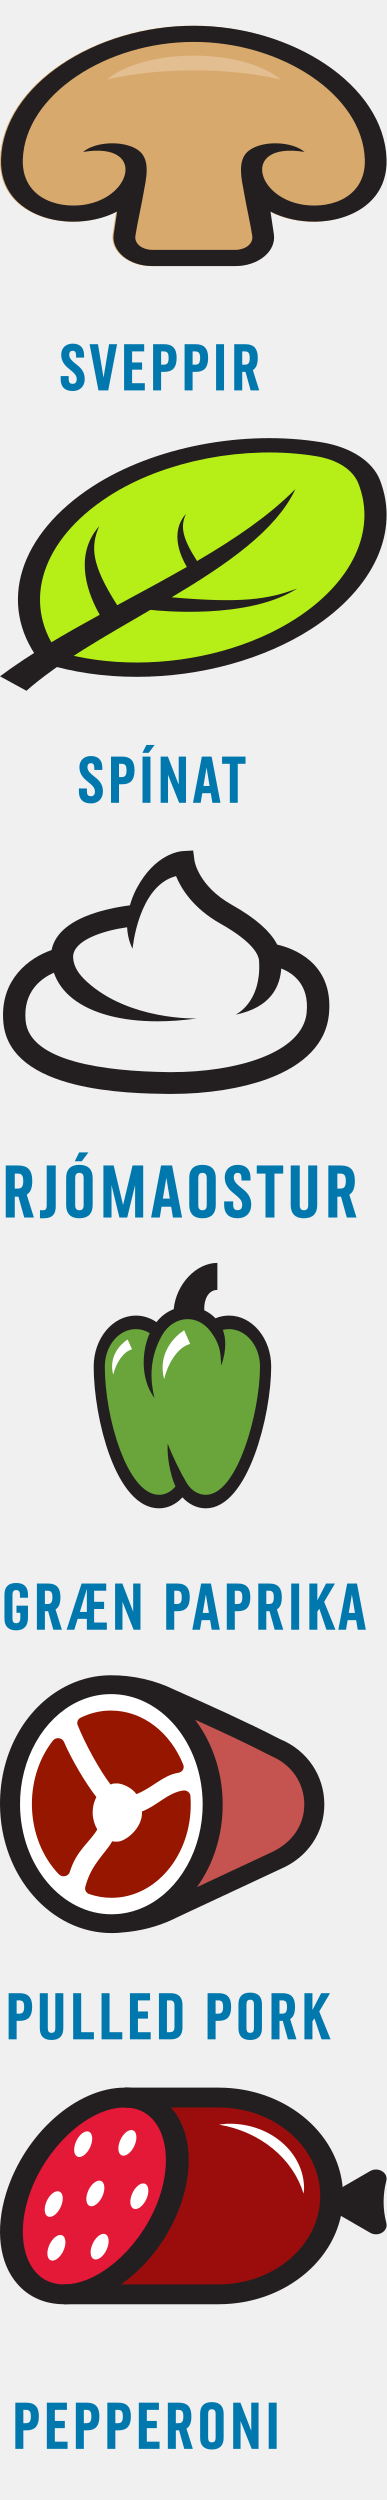
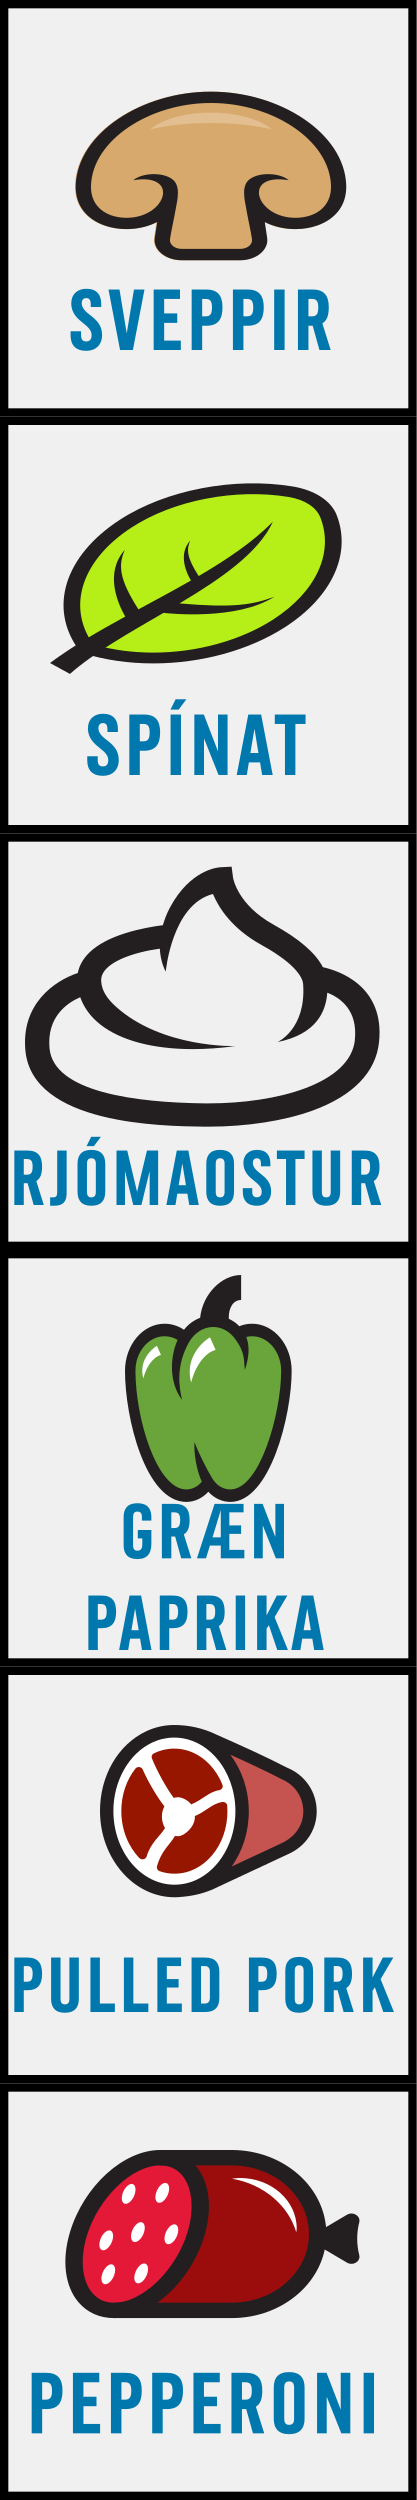
- <svg xmlns="http://www.w3.org/2000/svg" width="150" height="970" viewBox="0 0 150 970" fill="none">
-   <path fill-rule="evenodd" clip-rule="evenodd" d="M74.81 10C112.697 9.924 148.654 32.877 149.59 61.749C149.971 73.47 142.905 80.712 133.675 83.987C129.959 85.309 125.892 85.971 121.826 86.003C115.696 86.058 109.567 84.691 104.549 82.068L105.866 90.85C106.861 97.398 99.971 103.231 90.93 103.231H58.675C49.634 103.231 42.744 97.409 43.739 90.85L45.056 82.068C40.053 84.702 33.923 86.058 27.779 86.003C23.713 85.971 19.646 85.309 15.93 83.987C6.685 80.712 -0.366 73.47 0.015 61.749C0.951 32.877 36.908 9.924 74.795 10H74.81Z" fill="#D8A96C" />
-   <path fill-rule="evenodd" clip-rule="evenodd" d="M75.205 10C113.092 9.924 149.049 32.877 149.985 61.749C150.366 73.47 143.3 80.712 134.07 83.987C130.354 85.309 126.287 85.971 122.221 86.003C116.091 86.058 109.962 84.691 104.944 82.068L106.261 90.85C107.256 97.398 100.366 103.231 91.325 103.231H59.07C50.029 103.231 43.139 97.409 44.134 90.85L45.451 82.068C40.448 84.702 34.318 86.058 28.174 86.003C24.108 85.971 20.041 85.309 16.325 83.987C7.08 80.712 0.029 73.47 0.41 61.749C1.346 32.877 37.303 9.924 75.19 10H75.205ZM91.34 96.943C95.377 96.943 98.318 94.449 97.879 91.533C97.162 86.816 95.655 80.387 94.646 74.532C93.827 69.838 91.735 61.999 96.65 58.367C102.136 54.312 113.444 54.886 118.183 58.963C92.028 54.637 99.781 79.943 122.147 79.758C125 79.737 127.838 79.27 130.427 78.36C136.893 76.061 141.837 70.738 141.559 61.912C140.74 36.628 108.894 16.202 75.205 16.267C41.53 16.202 9.684 36.628 8.85 61.912C8.558 70.748 13.502 76.061 19.983 78.36C22.572 79.281 25.41 79.737 28.262 79.758C50.629 79.943 58.382 54.637 32.227 58.963C36.981 54.886 48.274 54.312 53.76 58.367C58.675 61.999 56.583 69.838 55.764 74.532C54.74 80.398 53.248 86.816 52.531 91.533C52.092 94.449 55.032 96.943 59.07 96.943H91.325H91.34Z" fill="#231F20" />
-   <path d="M75.205 27.304C87.859 27.304 99.532 28.638 108.894 30.882C102.399 25.342 89.746 21.58 75.205 21.58C60.664 21.58 47.996 25.342 41.516 30.882C50.892 28.638 62.551 27.304 75.205 27.304Z" fill="#E2BE91" />
-   <path d="M26.652 147.13C26.652 148.438 27.195 148.932 28.183 148.932C29.195 148.932 29.762 148.364 29.762 147.056C29.762 145.55 28.553 144.539 27.343 143.576C25.665 142.243 23.74 140.639 23.74 137.653C23.74 134.987 25.567 133.334 28.183 133.334C31.243 133.334 32.625 135.061 32.625 137.9V138.739H29.515V137.9C29.515 136.616 29.046 136.098 28.207 136.098C27.319 136.098 26.85 136.641 26.85 137.653C26.85 139.158 28.207 140.269 29.392 141.182C31.119 142.515 32.872 144.045 32.872 147.031C32.872 149.993 30.947 151.72 28.207 151.72C24.999 151.72 23.543 149.968 23.543 147.13V145.921H26.652V147.13ZM45.426 133.556L41.995 151.474H38.195L34.764 133.556H38.022L40.169 146.538L42.316 133.556H45.426ZM55.944 133.556V136.345H51.255V140.639H55.13V143.428H51.255V148.685H56.191V151.474H48.145V133.556H55.944ZM63.72 133.556C67.101 133.556 68.532 135.308 68.532 138.837C68.532 142.539 67.101 144.292 63.72 144.292H62.511V151.474H59.401V133.556H63.72ZM62.511 141.503H63.473C64.781 141.503 65.423 141.009 65.423 138.862C65.423 136.838 64.781 136.345 63.473 136.345H62.511V141.503ZM75.939 133.556C79.32 133.556 80.752 135.308 80.752 138.837C80.752 142.539 79.32 144.292 75.939 144.292H74.73V151.474H71.62V133.556H75.939ZM74.73 141.503H75.693C77.001 141.503 77.642 141.009 77.642 138.862C77.642 136.838 77.001 136.345 75.693 136.345H74.73V141.503ZM86.925 133.556V151.474H83.84V133.556H86.925ZM95.197 133.556C98.602 133.556 100.009 135.308 100.009 138.837C100.009 141.231 99.466 142.762 98.109 143.601L100.577 151.474H97.245L95.246 144.292H93.987V151.474H90.877V133.556H95.197ZM93.987 141.503H94.95C96.258 141.503 96.899 141.009 96.899 138.862C96.899 136.838 96.258 136.345 94.95 136.345H93.987V141.503Z" fill="#0078AE" />
-   <path fill-rule="evenodd" clip-rule="evenodd" d="M39.016 190.672C62.774 175.268 95.459 169.664 123.697 174.304C133.561 175.919 140.75 180.58 143.242 186.975C150.397 205.284 141.754 226.475 117.996 241.878C90.076 259.981 49.85 264.544 18.97 254.875C4.057 234.854 11.096 208.774 39.016 190.672Z" fill="#B6EF18" />
-   <path d="M53.111 262.615C40.304 262.615 28.183 260.848 17.098 257.38L15.761 256.957L15.109 256.079C-1.075 234.356 7.318 207.279 35.991 188.699C59.665 173.35 94.624 166.662 124.768 171.605C136.087 173.459 144.563 178.954 147.422 186.282C155.196 206.195 145.098 228.253 121.056 243.841C102.666 255.764 77.905 262.615 53.144 262.615H53.111ZM22.181 252.794C31.727 255.613 42.127 257.054 53.111 257.054C75.614 257.054 98.168 250.811 114.954 239.917C136.872 225.706 146.118 205.685 139.079 187.659C136.973 182.25 130.971 178.369 122.645 177.003C95.343 172.537 63.61 178.64 42.043 192.645C16.346 209.306 8.471 233.348 22.181 252.794Z" fill="#231F20" />
-   <path fill-rule="evenodd" clip-rule="evenodd" d="M115.36 228.308C104.075 232.611 93.626 234.118 66.608 231.755C87.741 219.138 107.168 205.881 114.641 189.719C104.359 200.168 90.984 209.176 76.455 217.685C70.403 208.255 70.086 204.146 72.125 199.377C65.722 206.65 70.219 216.157 72.493 219.972C63.699 225.002 54.57 229.891 45.475 234.812C35.444 219.073 35.043 212.211 38.487 204.168C28.004 216.081 34.708 231.571 38.688 238.519C24.961 246.042 11.586 253.77 0 262.41L10.249 268.025C22.754 256.968 40.711 246.92 58.366 236.622C61.509 236.98 96.251 240.579 115.327 228.33L115.36 228.308Z" fill="#231F20" />
-   <path d="M33.724 307.137C33.724 308.445 34.267 308.939 35.254 308.939C36.266 308.939 36.833 308.371 36.833 307.063C36.833 305.558 35.624 304.546 34.415 303.583C32.736 302.251 30.811 300.646 30.811 297.66C30.811 294.995 32.638 293.341 35.254 293.341C38.314 293.341 39.696 295.069 39.696 297.907V298.746H36.587V297.907C36.587 296.624 36.118 296.105 35.279 296.105C34.39 296.105 33.921 296.648 33.921 297.66C33.921 299.166 35.279 300.276 36.463 301.189C38.191 302.522 39.943 304.052 39.943 307.039C39.943 310 38.018 311.728 35.279 311.728C32.07 311.728 30.614 309.975 30.614 307.137V305.928H33.724V307.137ZM47.389 293.563C50.77 293.563 52.201 295.316 52.201 298.845C52.201 302.547 50.77 304.299 47.389 304.299H46.179V311.481H43.07V293.563H47.389ZM46.179 301.51H47.142C48.45 301.51 49.092 301.017 49.092 298.869C49.092 296.846 48.45 296.352 47.142 296.352H46.179V301.51ZM57.683 292.107H55.264L56.794 289.047H59.978L57.683 292.107ZM58.374 293.563V311.481H55.289V293.563H58.374ZM62.327 311.481V293.563H65.14L69.336 304.472V293.563H72.174V311.481H69.509L65.19 300.646V311.481H62.327ZM78.482 307.754L77.865 311.481H74.879L78.309 293.563H82.11L85.541 311.481H82.406L81.789 307.754H78.482ZM81.32 304.965L80.136 297.808L78.926 304.965H81.32ZM95.265 293.563V296.352H92.254V311.481H89.169V296.352H86.158V293.563H95.265Z" fill="#0078AE" />
-   <path d="M7.094 452.209C10.933 452.209 12.519 454.184 12.519 458.162C12.519 460.861 11.907 462.586 10.377 463.532L13.159 472.406H9.403L7.15 464.311H5.731L5.731 472.406H2.226L2.226 452.209H7.094ZM5.731 461.167H6.816C8.29 461.167 9.014 460.611 9.014 458.19C9.014 455.909 8.29 455.353 6.816 455.353H5.731V461.167ZM16.729 469.569C17.647 469.569 18.12 469.068 18.12 467.788V452.209H21.626V468.066C21.626 471.043 20.402 472.684 17.008 472.684H15.505V469.569H16.729ZM31.73 450.568H29.003L30.728 447.118H34.317L31.73 450.568ZM35.958 467.51C35.958 470.709 34.428 472.684 30.784 472.684C27.167 472.684 25.665 470.709 25.665 467.51V457.105C25.665 453.906 27.167 451.959 30.784 451.959C34.428 451.959 35.958 453.906 35.958 457.105V467.51ZM29.17 467.538C29.17 469.012 29.727 469.569 30.784 469.569C31.897 469.569 32.453 469.012 32.453 467.538V457.105C32.453 455.659 31.897 455.074 30.784 455.074C29.727 455.074 29.17 455.659 29.17 457.105V467.538ZM49.361 472.406H46.329L43.269 459.804V472.406H40.125V452.209H44.103L47.748 467.538L51.42 452.209H55.565V472.406H52.421V459.832L49.361 472.406ZM62.683 468.205L61.987 472.406H58.621L62.488 452.209H66.772L70.639 472.406H67.106L66.41 468.205H62.683ZM65.882 465.062L64.546 456.994L63.183 465.062H65.882ZM83.72 467.51C83.72 470.709 82.19 472.684 78.545 472.684C74.929 472.684 73.426 470.709 73.426 467.51V457.105C73.426 453.906 74.929 451.959 78.545 451.959C82.19 451.959 83.72 453.906 83.72 457.105V467.51ZM76.932 467.538C76.932 469.012 77.488 469.569 78.545 469.569C79.658 469.569 80.214 469.012 80.214 467.538V457.105C80.214 455.659 79.658 455.074 78.545 455.074C77.488 455.074 76.932 455.659 76.932 457.105V467.538ZM90.474 467.51C90.474 468.984 91.085 469.541 92.198 469.541C93.339 469.541 93.979 468.901 93.979 467.426C93.979 465.729 92.616 464.589 91.252 463.504C89.361 462.002 87.191 460.193 87.191 456.827C87.191 453.822 89.249 451.959 92.198 451.959C95.648 451.959 97.206 453.906 97.206 457.105V458.051H93.701V457.105C93.701 455.659 93.172 455.074 92.226 455.074C91.225 455.074 90.696 455.686 90.696 456.827C90.696 458.524 92.226 459.776 93.561 460.805C95.509 462.308 97.484 464.032 97.484 467.399C97.484 470.737 95.314 472.684 92.226 472.684C88.609 472.684 86.968 470.709 86.968 467.51V466.147H90.474V467.51ZM109.883 452.209V455.353H106.489V472.406H103.011V455.353H99.617V452.209H109.883ZM123.089 467.51C123.089 470.709 121.559 472.684 117.915 472.684C114.298 472.684 112.796 470.709 112.796 467.51V452.209H116.301V467.538C116.301 469.012 116.858 469.569 117.915 469.569C119.028 469.569 119.584 469.012 119.584 467.538V452.209H123.089V467.51ZM132.257 452.209C136.096 452.209 137.682 454.184 137.682 458.162C137.682 460.861 137.07 462.586 135.54 463.532L138.322 472.406H134.566L132.313 464.311H130.894V472.406H127.388V452.209H132.257ZM130.894 461.167H131.979C133.453 461.167 134.177 460.611 134.177 458.19C134.177 455.909 133.453 455.353 131.979 455.353H130.894V461.167Z" fill="#0078AE" />
-   <path d="M107.547 366.512C104.933 361.333 99.126 356.239 89.933 351.06C77.086 343.827 75.511 334.277 75.458 333.921L74.954 330L70.926 330.22C69.844 330.283 60.179 331.195 53.001 344.729C51.769 347.066 50.997 349.205 50.408 351.259C47.376 351.647 42.265 352.486 37.09 354.132C25.079 357.968 20.997 363.64 20.022 368.619C11.536 371.533 -0.206 379.92 1.304 396.713C3.736 423.675 49.969 424.252 65.161 424.441C65.697 424.441 66.244 424.441 66.779 424.441C80.365 424.441 93.833 422.323 103.969 418.56C118.304 413.245 126.479 404.67 127.604 393.778C129.736 373.169 113.001 367.728 107.547 366.512ZM118.99 392.929C117.34 408.863 91.09 415.981 66.811 415.981C66.297 415.981 65.783 415.981 65.269 415.981C40.819 415.677 11.365 411.956 9.929 395.98C8.911 384.679 16.047 379.563 20.89 377.414C22.208 381.167 24.597 384.564 28.111 387.363C35.44 393.202 47.044 396.273 61.069 396.273C65.901 396.273 71.011 395.906 76.347 395.172C76.347 395.172 50.151 396.032 33.586 380.8C30.554 378.012 28.604 375.139 28.379 371.628C27.94 364.761 40.561 360.977 49.315 359.782C49.572 364.803 51.308 367.885 51.436 368.105C51.436 368.105 53.622 343.691 68.301 339.927C70.304 344.823 74.954 352.423 85.604 358.419C98.783 365.841 100.39 370.883 100.508 372.707C101.622 389.05 91.358 393.715 91.358 393.715C105.329 390.832 108.651 382.561 109.122 375.779C113.74 377.592 120.094 382.09 118.969 392.95L118.99 392.929Z" fill="#231F20" />
-   <path fill-rule="evenodd" clip-rule="evenodd" d="M73.177 508.928C77.236 508.928 80.897 510.987 83.478 514.28C85.24 513.33 87.191 512.802 89.247 512.802C97.082 512.802 103.439 520.488 103.439 529.957C103.439 548.769 94.334 582.339 80.247 582.339C76.534 582.339 73.229 580.165 71.174 576.818C69.118 580.165 65.824 582.339 62.1 582.339C47.792 582.339 38.908 550.553 38.908 529.957C38.908 520.488 45.264 512.802 53.1 512.802C56.278 512.802 59.205 514.069 61.575 516.191C64.145 511.789 68.383 508.917 73.177 508.917V508.928Z" fill="#69A53A" />
-   <path fill-rule="evenodd" clip-rule="evenodd" d="M67.387 507.957C64.88 508.96 62.541 510.586 60.726 512.982C58.293 511.325 55.555 510.448 52.712 510.448C43.691 510.448 36.349 519.327 36.349 530.232C36.349 549.973 44.824 585.232 61.712 585.232C65.079 585.232 68.321 583.68 70.786 580.978C73.251 583.68 76.492 585.232 79.859 585.232C96.275 585.232 105.223 548.896 105.223 530.232C105.223 519.327 97.88 510.448 88.859 510.448C87.044 510.448 85.282 510.797 83.593 511.493C82.303 510.111 80.803 509.129 79.24 508.358C79.072 503.872 81.023 500.483 84.338 500.483V490C76.135 490 68.342 498.213 67.398 507.957H67.387ZM88.859 515.695C95.489 515.695 100.88 522.219 100.88 530.232C100.88 547.714 92.205 579.985 79.859 579.985C76.943 579.985 74.268 578.36 72.527 575.52L72.391 575.298C70.282 571.825 66.758 564.752 65.069 560.118C64.733 564.837 65.929 571.931 68.079 576.755C66.38 578.793 64.146 579.985 61.702 579.985C49.502 579.985 40.67 550.268 40.67 530.232C40.67 522.219 46.062 515.695 52.702 515.695C54.611 515.695 56.447 516.233 58.104 517.257C55.314 523.264 54.002 534.412 59.95 542.467C58.492 536.471 57.527 527.941 62.646 518.482L62.94 517.986C65.195 514.122 68.877 511.821 72.779 511.821C76.114 511.821 79.209 513.436 81.506 516.36L81.716 516.624C86.247 522.747 85.387 526.167 85.87 529.862C88.031 523.444 87.611 519.02 86.457 516.001C87.244 515.811 88.041 515.706 88.849 515.706L88.859 515.695Z" fill="#231F20" />
-   <path fill-rule="evenodd" clip-rule="evenodd" d="M73.796 521.448L72.621 518.788L71.446 516.127C67.314 518.798 61.125 525.438 63.684 535.13C65.069 529.133 68.908 522.694 73.796 521.448Z" fill="white" />
-   <path fill-rule="evenodd" clip-rule="evenodd" d="M51.223 523.549L50.373 521.628L49.524 519.707C46.544 521.638 42.066 526.431 43.922 533.43C44.919 529.102 47.698 524.447 51.223 523.549Z" fill="white" />
-   <path d="M10.859 623.001L10.859 627.591C10.859 630.725 9.502 632.576 6.269 632.576C3.06 632.576 1.728 630.824 1.728 627.986L1.728 618.756C1.728 615.917 3.06 614.19 6.269 614.19C9.502 614.19 10.859 615.917 10.859 618.756V619.916H7.75V618.756C7.75 617.472 7.256 616.954 6.269 616.954C5.331 616.954 4.837 617.472 4.837 618.756V628.011C4.837 629.319 5.331 629.812 6.269 629.812C7.256 629.812 7.873 629.245 7.873 627.764V625.765H6.392V623.001H10.859ZM18.633 614.412C22.039 614.412 23.446 616.164 23.446 619.693C23.446 622.087 22.903 623.618 21.546 624.457L24.014 632.33H20.682L18.683 625.148H17.424V632.33H14.314L14.314 614.412H18.633ZM17.424 622.359H18.387C19.695 622.359 20.336 621.865 20.336 619.718C20.336 617.694 19.695 617.201 18.387 617.201H17.424V622.359ZM28.84 632.33H25.854L31.654 614.412H41.205V617.201H36.516V621.495H40.391V624.284H36.516V629.541H41.452V632.33H33.703V628.109H30.124L28.84 632.33ZM33.653 616.633L30.988 625.419H33.703V616.633H33.653ZM44.658 632.33V614.412H47.472L51.667 625.32V614.412H54.506V632.33H51.84L47.521 621.495V632.33H44.658ZM68.813 614.412C72.194 614.412 73.626 616.164 73.626 619.693C73.626 623.395 72.194 625.148 68.813 625.148H67.603V632.33H64.494V614.412H68.813ZM67.603 622.359H68.566C69.874 622.359 70.516 621.865 70.516 619.718C70.516 617.694 69.874 617.201 68.566 617.201H67.603V622.359ZM78.215 628.603L77.598 632.33H74.612L78.042 614.412H81.843L85.273 632.33H82.139L81.522 628.603H78.215ZM81.053 625.814L79.868 618.657L78.659 625.814H81.053ZM92.312 614.412C95.693 614.412 97.124 616.164 97.124 619.693C97.124 623.395 95.693 625.148 92.312 625.148H91.103V632.33H87.993V614.412H92.312ZM91.103 622.359H92.065C93.373 622.359 94.015 621.865 94.015 619.718C94.015 617.694 93.373 617.201 92.065 617.201H91.103V622.359ZM104.531 614.412C107.937 614.412 109.344 616.164 109.344 619.693C109.344 622.087 108.801 623.618 107.444 624.457L109.912 632.33H106.58L104.581 625.148H103.322V632.33H100.212V614.412H104.531ZM103.322 622.359H104.285C105.593 622.359 106.234 621.865 106.234 619.718C106.234 617.694 105.593 617.201 104.285 617.201H103.322V622.359ZM116.071 614.412V632.33H112.986V614.412H116.071ZM123.134 614.412V620.952L126.515 614.412H129.97L125.774 621.52L130.167 632.33H126.663L123.899 624.185L123.134 625.32V632.33H120.024V614.412H123.134ZM134.878 628.603L134.261 632.33H131.274L134.705 614.412H138.506L141.936 632.33H138.802L138.185 628.603H134.878ZM137.716 625.814L136.531 618.657L135.322 625.814H137.716Z" fill="#0078AE" />
-   <path d="M69.707 662.754C69.707 662.754 110.313 674.723 115.086 682.949C119.858 691.175 123.051 703.895 117.478 710.627C111.904 717.358 94.394 727.832 86.428 731.574C78.463 735.316 64.9 737.574 64.9 737.574C64.9 737.574 80.053 729.326 80.053 709.874C80.053 690.422 78.462 676.217 74.48 672.475C70.497 668.733 69.707 662.754 69.707 662.754Z" fill="#C55450" />
-   <path d="M49.004 655.27C49.004 655.27 77.662 667.238 80.855 679.207C84.036 691.175 83.247 718.853 76.082 727.079C68.918 735.305 60.952 745.037 52.998 745.779C45.032 746.531 21.948 742.036 17.966 736.8C13.983 731.563 6.029 716.606 5.227 706.132C4.426 695.659 4.426 684.443 8.409 676.959C12.392 669.475 14.784 664.238 19.556 661.249C24.329 658.26 35.476 654.518 35.476 654.518L49.015 655.27H49.004Z" fill="white" />
-   <path d="M108.757 674.842C96.344 668.384 80.332 661.194 67.919 655.717C60.255 651.932 51.593 649.957 42.872 650.001C42.872 650.001 42.872 650.001 42.861 650.001C37.345 650.033 31.969 651.244 26.906 653.612C10.418 661.314 -0.137 679.621 0.002 700.273C0.199 727.853 19.73 750.175 43.546 750.033C44.928 750.033 46.298 749.946 47.668 749.782C54.368 749.248 60.929 747.6 66.839 744.84C67.385 744.578 67.942 744.316 68.488 744.033L109.013 725.093C119.417 720.631 125.908 710.976 125.838 699.968C125.769 688.807 119.103 679.108 108.757 674.821V674.842ZM7.77 700.241C7.654 682.643 16.734 666.54 30.367 660.169C34.361 658.303 38.576 657.343 42.919 657.31C62.45 657.19 78.474 676.261 78.637 699.815C78.753 717.413 69.672 733.516 56.04 739.887C53.091 741.262 50.014 742.145 46.867 742.527C45.741 742.614 44.626 742.745 43.488 742.745C23.957 742.865 7.933 723.795 7.77 700.241ZM105.669 718.536L76.407 732.206C82.817 723.348 86.486 711.98 86.405 699.771C86.323 687.334 82.271 675.988 75.699 667.26C85.627 671.733 96.321 676.708 105.297 681.377C113.123 684.639 118.012 691.785 118.058 700.033C118.116 708.139 113.309 714.936 105.657 718.526L105.669 718.536Z" fill="#231F20" />
-   <path fill-rule="evenodd" clip-rule="evenodd" d="M42.953 663.704C55.389 663.627 66.154 672.257 71.112 684.727C71.379 685.403 71.321 686.091 70.938 686.713C70.555 687.335 69.951 687.727 69.196 687.847C63.123 688.807 59.256 693.651 52.928 696.117C51.151 693.575 47.401 691.96 45.45 691.971C43.499 691.982 43.697 692.124 42.872 692.397C38.587 686.713 33.072 676.719 30.134 669.344C29.693 668.231 30.192 666.999 31.307 666.453C34.895 664.697 38.831 663.715 42.953 663.693V663.704ZM73.875 696.848C73.957 697.841 73.992 698.844 74.003 699.848C74.143 719.911 60.464 736.254 43.453 736.353C40.387 736.374 37.426 735.862 34.639 734.902C33.443 734.487 32.782 733.309 33.083 732.152C35.464 723.01 40.875 719.279 43.604 714.315C44.254 714.478 42.628 714.566 45.612 714.555C48.597 714.533 55.239 709.449 55.099 703.219V702.859C61.277 700.415 65.027 695.615 71.019 694.721C71.727 694.611 72.389 694.775 72.958 695.201C73.527 695.626 73.841 696.182 73.899 696.859L73.875 696.848ZM22.854 727.232C23.469 727.876 24.351 728.137 25.257 727.941C26.163 727.745 26.836 727.145 27.092 726.305C29.646 717.882 35.046 714.566 37.751 709.82C36.637 707.987 35.963 705.641 35.952 703.317C35.94 700.994 36.474 699.008 37.403 697.263C33.188 691.895 27.672 682.512 24.839 675.879C24.491 675.072 23.759 674.537 22.842 674.428C21.925 674.319 21.077 674.657 20.52 675.366C15.41 681.891 12.322 690.629 12.38 700.219C12.449 710.976 16.49 720.621 22.83 727.232H22.854Z" fill="#961600" />
-   <path d="M7.664 773.353C11.045 773.353 12.476 775.105 12.476 778.634C12.476 782.336 11.045 784.089 7.664 784.089H6.454V791.271H3.345L3.345 773.353H7.664ZM6.454 781.3H7.417C8.725 781.3 9.366 780.806 9.366 778.659C9.366 776.635 8.725 776.142 7.417 776.142H6.454V781.3ZM24.572 786.927C24.572 789.765 23.215 791.517 19.982 791.517C16.773 791.517 15.441 789.765 15.441 786.927L15.441 773.353H18.55V786.952C18.55 788.26 19.044 788.753 19.982 788.753C20.969 788.753 21.462 788.26 21.462 786.952V773.353H24.572V786.927ZM31.496 773.353V788.482H36.432V791.271H28.386V773.353H31.496ZM42.51 773.353V788.482H47.446V791.271H39.401V773.353H42.51ZM58.214 773.353V776.142H53.525V780.436H57.399V783.225H53.525V788.482H58.461V791.271H50.415V773.353H58.214ZM66.211 773.353C69.445 773.353 70.802 775.105 70.802 777.943V786.705C70.802 789.518 69.445 791.271 66.211 791.271H61.67V773.353H66.211ZM64.78 788.482H65.989C67.125 788.482 67.692 787.914 67.692 786.458V778.165C67.692 776.709 67.125 776.142 65.989 776.142H64.78V788.482ZM84.861 773.353C88.242 773.353 89.673 775.105 89.673 778.634C89.673 782.336 88.242 784.089 84.861 784.089H83.651V791.271H80.542V773.353H84.861ZM83.651 781.3H84.614C85.922 781.3 86.564 780.806 86.564 778.659C86.564 776.635 85.922 776.142 84.614 776.142H83.651V781.3ZM101.646 786.927C101.646 789.765 100.289 791.517 97.056 791.517C93.847 791.517 92.514 789.765 92.514 786.927V777.697C92.514 774.858 93.847 773.131 97.056 773.131C100.289 773.131 101.646 774.858 101.646 777.697V786.927ZM95.624 786.952C95.624 788.26 96.118 788.753 97.056 788.753C98.043 788.753 98.536 788.26 98.536 786.952V777.697C98.536 776.413 98.043 775.895 97.056 775.895C96.118 775.895 95.624 776.413 95.624 777.697V786.952ZM109.661 773.353C113.067 773.353 114.474 775.105 114.474 778.634C114.474 781.028 113.931 782.558 112.574 783.398L115.042 791.271H111.71L109.711 784.089H108.452V791.271H105.342V773.353H109.661ZM108.452 781.3H109.415C110.723 781.3 111.364 780.806 111.364 778.659C111.364 776.635 110.723 776.142 109.415 776.142H108.452V781.3ZM121.226 773.353V779.893L124.607 773.353H128.062L123.867 780.461L128.26 791.271H124.755L121.991 783.126L121.226 784.261V791.271H118.116V773.353H121.226Z" fill="#0078AE" />
-   <path fill-rule="evenodd" clip-rule="evenodd" d="M73.802 813.858C90.353 813.858 133.862 822.318 127.679 859.102C121.238 897.442 66.856 890.189 50.292 890.189C33.728 890.189 25.576 873.1 32.069 852.018C38.562 830.936 57.239 813.847 73.802 813.847V813.858Z" fill="#9B0D0D" />
-   <path fill-rule="evenodd" clip-rule="evenodd" d="M48.375 813.858C64.925 813.858 73.09 830.947 66.597 852.029C60.104 873.111 41.428 890.2 24.864 890.2C8.301 890.2 0.148 873.111 6.642 852.029C13.135 830.947 31.811 813.858 48.375 813.858Z" fill="#E31937" />
-   <path d="M24.864 894.047C17.541 894.047 11.294 891.351 6.797 886.241C-0.293 878.198 -1.951 865.046 2.364 851.025C9.441 828.014 29.659 810 48.374 810C55.697 810 61.944 812.696 66.441 817.806C73.531 825.849 75.19 839.012 70.874 853.033C63.797 876.033 43.579 894.047 24.864 894.047ZM48.374 817.705C33.962 817.705 16.816 833.88 10.918 853.033C7.367 864.561 8.482 875.503 13.835 881.56C16.634 884.741 20.341 886.354 24.877 886.354C39.289 886.354 56.436 870.179 62.32 851.037C65.871 839.497 64.757 828.567 59.417 822.51C56.617 819.329 52.911 817.716 48.374 817.716V817.705Z" fill="#231F20" />
-   <path d="M84.82 894.046H24.864V886.342H84.82C106.555 886.342 124.246 870.945 124.246 852.029C124.246 833.112 106.555 817.704 84.82 817.704H48.375V810H84.82C111.454 810 133.111 828.849 133.111 852.029C133.111 875.209 111.454 894.046 84.82 894.046Z" fill="#231F20" />
-   <path fill-rule="evenodd" clip-rule="evenodd" d="M128.043 851.375C133.227 848.375 138.424 845.375 143.622 842.374C145.047 841.551 146.81 841.573 148.21 842.408C149.622 843.254 150.257 844.675 149.895 846.13C148.534 851.443 148.443 856.914 149.895 862.554C150.27 863.998 149.622 865.43 148.223 866.276C146.81 867.122 145.047 867.133 143.622 866.31C138.424 863.309 133.24 860.32 128.056 857.32C126.877 856.643 126.229 855.583 126.229 854.342C126.229 853.101 126.877 852.052 128.056 851.364L128.043 851.375Z" fill="#231F20" />
-   <path fill-rule="evenodd" clip-rule="evenodd" d="M33.847 851.048C34.689 848.296 36.789 846.074 38.525 846.074C40.262 846.074 40.988 848.307 40.145 851.048C39.303 853.8 37.203 856.034 35.467 856.034C33.73 856.034 33.004 853.8 33.847 851.048Z" fill="white" />
-   <path fill-rule="evenodd" clip-rule="evenodd" d="M29.128 831.94C29.971 829.188 32.07 826.966 33.807 826.966C35.544 826.966 36.27 829.199 35.427 831.94C34.585 834.693 32.485 836.926 30.748 836.926C29.012 836.926 28.286 834.693 29.128 831.94Z" fill="white" />
-   <path fill-rule="evenodd" clip-rule="evenodd" d="M46.275 831.431C47.118 828.679 49.217 826.446 50.954 826.446C52.691 826.446 53.417 828.679 52.574 831.431C51.732 834.184 49.632 836.417 47.895 836.417C46.159 836.417 45.433 834.184 46.275 831.431Z" fill="white" />
-   <path fill-rule="evenodd" clip-rule="evenodd" d="M35.518 871.712C36.36 868.959 38.46 866.726 40.197 866.726C41.933 866.726 42.659 868.959 41.804 871.712C40.961 874.464 38.862 876.686 37.125 876.686C35.388 876.686 34.662 874.453 35.505 871.712H35.518Z" fill="white" />
-   <path fill-rule="evenodd" clip-rule="evenodd" d="M18.734 872.14C19.576 869.388 21.676 867.155 23.413 867.155C25.149 867.155 25.875 869.388 25.033 872.14C24.19 874.893 22.091 877.126 20.354 877.126C18.617 877.126 17.891 874.893 18.734 872.14Z" fill="white" />
-   <path fill-rule="evenodd" clip-rule="evenodd" d="M17.696 855.165C18.539 852.413 20.638 850.19 22.375 850.19C24.112 850.19 24.837 852.424 23.995 855.165C23.153 857.917 21.053 860.151 19.316 860.151C17.58 860.151 16.854 857.917 17.696 855.165Z" fill="white" />
-   <path fill-rule="evenodd" clip-rule="evenodd" d="M50.914 852.132C51.757 849.379 53.856 847.157 55.593 847.157C57.33 847.157 58.055 849.391 57.213 852.132C56.37 854.884 54.271 857.117 52.534 857.117C50.797 857.117 50.072 854.884 50.914 852.132Z" fill="white" />
-   <path fill-rule="evenodd" clip-rule="evenodd" d="M117.766 851.116C117.818 850.473 117.986 849.852 117.986 849.198C117.986 835.279 105.026 823.999 89.032 823.999C87.645 823.999 86.311 824.191 84.976 824.36C100.956 827.033 113.683 837.546 117.766 851.127V851.116Z" fill="white" />
-   <path d="M10.268 932.243C13.649 932.243 15.081 933.995 15.081 937.524C15.081 941.226 13.649 942.979 10.268 942.979H9.059V950.161H5.949L5.949 932.243H10.268ZM9.059 940.19H10.021C11.329 940.19 11.971 939.696 11.971 937.549C11.971 935.525 11.329 935.032 10.021 935.032H9.059L9.059 940.19ZM25.967 932.243V935.032H21.278L21.278 939.326H25.153V942.115H21.278V947.372H26.214V950.161H18.169L18.169 932.243H25.967ZM33.743 932.243C37.124 932.243 38.556 933.995 38.556 937.524C38.556 941.226 37.124 942.979 33.743 942.979H32.534V950.161H29.424L29.424 932.243H33.743ZM32.534 940.19H33.496C34.804 940.19 35.446 939.696 35.446 937.549C35.446 935.525 34.804 935.032 33.496 935.032H32.534V940.19ZM45.962 932.243C49.344 932.243 50.775 933.995 50.775 937.524C50.775 941.226 49.344 942.979 45.962 942.979H44.753L44.753 950.161H41.643L41.643 932.243H45.962ZM44.753 940.19H45.716C47.024 940.19 47.665 939.696 47.665 937.549C47.665 935.525 47.024 935.032 45.716 935.032H44.753V940.19ZM61.662 932.243V935.032H56.973V939.326H60.847V942.115H56.973V947.372H61.909L61.909 950.161H53.863L53.863 932.243H61.662ZM69.437 932.243C72.843 932.243 74.25 933.995 74.25 937.524C74.25 939.918 73.707 941.449 72.35 942.288L74.818 950.161H71.486L69.487 942.979H68.228V950.161H65.118V932.243H69.437ZM68.228 940.19H69.191C70.499 940.19 71.14 939.696 71.14 937.549C71.14 935.525 70.499 935.032 69.191 935.032H68.228V940.19ZM86.777 945.817C86.777 948.655 85.42 950.407 82.186 950.407C78.978 950.407 77.645 948.655 77.645 945.817V936.587C77.645 933.748 78.978 932.021 82.186 932.021C85.42 932.021 86.777 933.748 86.777 936.587V945.817ZM80.755 945.842C80.755 947.15 81.249 947.643 82.186 947.643C83.174 947.643 83.667 947.15 83.667 945.842V936.587C83.667 935.303 83.174 934.785 82.186 934.785C81.249 934.785 80.755 935.303 80.755 936.587V945.842ZM90.473 950.161V932.243H93.287L97.482 943.152V932.243H100.321V950.161H97.655L93.336 939.326V950.161H90.473ZM107.344 932.243V950.161H104.259V932.243H107.344Z" fill="#0078AE" />
+ <svg xmlns="http://www.w3.org/2000/svg" width="50" height="300" viewBox="0 0 50 300" fill="none">
+   <rect x="0.5" y="0.5" width="49" height="49" stroke="black" />
+   <path fill-rule="evenodd" clip-rule="evenodd" d="M25.234 11C33.456 10.984 41.258 15.964 41.461 22.23C41.544 24.773 40.011 26.345 38.008 27.055C37.201 27.342 36.319 27.486 35.436 27.493C34.106 27.505 32.776 27.208 31.687 26.639L31.973 28.544C32.189 29.966 30.694 31.231 28.732 31.231H21.733C19.771 31.231 18.276 29.968 18.491 28.544L18.777 26.639C17.692 27.21 16.361 27.505 15.028 27.493C14.146 27.486 13.263 27.342 12.457 27.055C10.451 26.345 8.921 24.773 9.003 22.23C9.206 15.964 17.009 10.984 25.231 11H25.234Z" fill="#D8A96C" />
+   <path fill-rule="evenodd" clip-rule="evenodd" d="M25.32 11C33.541 10.984 41.344 15.964 41.547 22.23C41.63 24.773 40.097 26.345 38.094 27.055C37.287 27.342 36.405 27.486 35.522 27.493C34.192 27.505 32.862 27.208 31.773 26.639L32.059 28.544C32.275 29.966 30.78 31.231 28.818 31.231H21.819C19.857 31.231 18.361 29.968 18.577 28.544L18.863 26.639C17.777 27.21 16.447 27.505 15.114 27.493C14.232 27.486 13.349 27.342 12.543 27.055C10.537 26.345 9.007 24.773 9.089 22.23C9.292 15.964 17.095 10.984 25.317 11H25.32ZM28.821 29.867C29.697 29.867 30.335 29.326 30.24 28.693C30.085 27.669 29.758 26.274 29.539 25.004C29.361 23.985 28.907 22.284 29.974 21.496C31.164 20.616 33.618 20.74 34.646 21.625C28.97 20.686 30.653 26.178 35.507 26.138C36.126 26.133 36.741 26.032 37.303 25.834C38.706 25.335 39.779 24.18 39.719 22.265C39.541 16.778 32.63 12.346 25.32 12.36C18.012 12.346 11.102 16.778 10.921 22.265C10.857 24.183 11.93 25.335 13.336 25.834C13.898 26.034 14.514 26.133 15.133 26.138C19.987 26.178 21.669 20.686 15.993 21.625C17.025 20.74 19.476 20.616 20.666 21.496C21.733 22.284 21.279 23.985 21.101 25.004C20.879 26.276 20.555 27.669 20.399 28.693C20.304 29.326 20.942 29.867 21.819 29.867H28.818H28.821Z" fill="#231F20" />
+   <path d="M25.319 14.755C28.065 14.755 30.598 15.044 32.63 15.531C31.221 14.329 28.475 13.513 25.319 13.513C22.164 13.513 19.415 14.329 18.009 15.531C20.044 15.044 22.574 14.755 25.319 14.755Z" fill="#E2BE91" />
+   <path d="M9.73 40.241C9.73 40.771 9.95 40.971 10.35 40.971C10.76 40.971 10.99 40.741 10.99 40.211C10.99 39.601 10.5 39.191 10.01 38.801C9.33 38.261 8.55 37.611 8.55 36.401C8.55 35.321 9.29 34.651 10.35 34.651C11.59 34.651 12.15 35.351 12.15 36.501V36.841H10.89V36.501C10.89 35.981 10.7 35.771 10.36 35.771C10 35.771 9.81 35.991 9.81 36.401C9.81 37.011 10.36 37.461 10.84 37.831C11.54 38.371 12.25 38.991 12.25 40.201C12.25 41.401 11.47 42.101 10.36 42.101C9.06 42.101 8.47 41.391 8.47 40.241V39.751H9.73V40.241ZM17.337 34.741L15.947 42.001H14.407L13.017 34.741H14.337L15.207 40.001L16.077 34.741H17.337ZM21.599 34.741V35.871H19.699V37.611H21.269V38.741H19.699V40.871H21.699V42.001H18.439V34.741H21.599ZM24.749 34.741C26.119 34.741 26.699 35.451 26.699 36.881C26.699 38.381 26.119 39.091 24.749 39.091H24.259V42.001H22.999V34.741H24.749ZM24.259 37.961H24.649C25.179 37.961 25.439 37.761 25.439 36.891C25.439 36.071 25.179 35.871 24.649 35.871H24.259V37.961ZM29.7 34.741C31.07 34.741 31.65 35.451 31.65 36.881C31.65 38.381 31.07 39.091 29.7 39.091H29.21V42.001H27.95V34.741H29.7ZM29.21 37.961H29.6C30.13 37.961 30.39 37.761 30.39 36.891C30.39 36.071 30.13 35.871 29.6 35.871H29.21V37.961ZM34.152 34.741V42.001H32.902V34.741H34.152ZM37.503 34.741C38.883 34.741 39.453 35.451 39.453 36.881C39.453 37.851 39.233 38.471 38.683 38.811L39.683 42.001H38.333L37.523 39.091H37.013V42.001H35.753V34.741H37.503ZM37.013 37.961H37.403C37.933 37.961 38.193 37.761 38.193 36.891C38.193 36.071 37.933 35.871 37.403 35.871H37.013V37.961Z" fill="#0078AE" />
+   <rect x="0.5" y="50.5" width="49" height="49" stroke="black" />
+   <path fill-rule="evenodd" clip-rule="evenodd" d="M15.104 62.823C20.647 59.229 28.274 57.922 34.863 59.004C37.164 59.381 38.842 60.469 39.423 61.961C41.093 66.233 39.076 71.177 33.532 74.772C27.018 78.995 17.632 80.06 10.427 77.804C6.947 73.133 8.589 67.047 15.104 62.823Z" fill="#B6EF18" />
+   <path d="M18.393 79.61C15.404 79.61 12.576 79.198 9.99 78.388L9.678 78.29L9.525 78.085C5.749 73.016 7.708 66.698 14.398 62.363C19.922 58.782 28.079 57.221 35.113 58.374C37.754 58.807 39.731 60.089 40.398 61.799C42.212 66.445 39.856 71.592 34.246 75.23C29.955 78.012 24.178 79.61 18.4 79.61H18.393ZM11.176 77.319C13.403 77.976 15.83 78.313 18.393 78.313C23.643 78.313 28.906 76.856 32.823 74.314C37.937 70.998 40.094 66.326 38.452 62.12C37.96 60.858 36.56 59.953 34.617 59.634C28.247 58.592 20.843 60.016 15.81 63.284C9.814 67.171 7.977 72.781 11.176 77.319Z" fill="#231F20" />
+   <path fill-rule="evenodd" clip-rule="evenodd" d="M32.917 71.605C30.284 72.609 27.846 72.961 21.542 72.409C26.473 69.466 31.006 66.372 32.75 62.601C30.35 65.039 27.23 67.141 23.84 69.126C22.427 66.926 22.353 65.968 22.829 64.855C21.335 66.552 22.384 68.77 22.915 69.66C20.863 70.834 18.733 71.975 16.611 73.123C14.27 69.45 14.177 67.849 14.98 65.973C12.534 68.752 14.099 72.367 15.027 73.988C11.824 75.743 8.703 77.546 6 79.562L8.391 80.872C11.309 78.293 15.499 75.948 19.619 73.545C20.352 73.629 28.458 74.468 32.91 71.61L32.917 71.605Z" fill="#231F20" />
+   <path d="M11.73 91.24C11.73 91.77 11.95 91.97 12.35 91.97C12.76 91.97 12.99 91.74 12.99 91.21C12.99 90.6 12.5 90.19 12.01 89.8C11.33 89.26 10.55 88.61 10.55 87.4C10.55 86.32 11.29 85.65 12.35 85.65C13.59 85.65 14.15 86.35 14.15 87.5V87.84H12.89V87.5C12.89 86.98 12.7 86.77 12.36 86.77C12 86.77 11.81 86.99 11.81 87.4C11.81 88.01 12.36 88.46 12.84 88.83C13.54 89.37 14.25 89.99 14.25 91.2C14.25 92.4 13.47 93.1 12.36 93.1C11.06 93.1 10.47 92.39 10.47 91.24V90.75H11.73V91.24ZM17.267 85.74C18.637 85.74 19.217 86.45 19.217 87.88C19.217 89.38 18.637 90.09 17.267 90.09H16.777L16.777 93H15.517L15.517 85.74H17.267ZM16.777 88.96H17.167C17.697 88.96 17.957 88.76 17.957 87.89C17.957 87.07 17.697 86.87 17.167 86.87H16.777V88.96ZM21.438 85.15H20.458L21.078 83.91H22.368L21.438 85.15ZM21.718 85.74V93H20.468V85.74H21.718ZM23.32 93V85.74H24.459L26.16 90.16V85.74H27.309V93H26.23L24.48 88.61V93H23.32ZM29.866 91.49L29.616 93H28.405L29.796 85.74H31.335L32.725 93H31.456L31.206 91.49H29.866ZM31.015 90.36L30.535 87.46L30.046 90.36H31.015ZM36.666 85.74V86.87H35.446V93H34.196V86.87H32.976V85.74H36.666Z" fill="#0078AE" />
+   <rect x="0.5" y="100.5" width="49" height="49" stroke="black" />
+   <path d="M3.295 138.066C4.537 138.066 5.05 138.705 5.05 139.992C5.05 140.865 4.852 141.423 4.357 141.729L5.257 144.6H4.042L3.313 141.981H2.854V144.6H1.72L1.72 138.066H3.295ZM2.854 140.964H3.205C3.682 140.964 3.916 140.784 3.916 140.001C3.916 139.263 3.682 139.083 3.205 139.083H2.854V140.964ZM6.412 143.682C6.709 143.682 6.862 143.52 6.862 143.106V138.066H7.996V143.196C7.996 144.159 7.6 144.69 6.502 144.69H6.016V143.682H6.412ZM11.265 137.535H10.383L10.941 136.419H12.102L11.265 137.535ZM12.633 143.016C12.633 144.051 12.138 144.69 10.959 144.69C9.789 144.69 9.303 144.051 9.303 143.016V139.65C9.303 138.615 9.789 137.985 10.959 137.985C12.138 137.985 12.633 138.615 12.633 139.65V143.016ZM10.437 143.025C10.437 143.502 10.617 143.682 10.959 143.682C11.319 143.682 11.499 143.502 11.499 143.025V139.65C11.499 139.182 11.319 138.993 10.959 138.993C10.617 138.993 10.437 139.182 10.437 139.65V143.025ZM16.969 144.6H15.988L14.998 140.523V144.6H13.981V138.066H15.268L16.447 143.025L17.635 138.066H18.976V144.6H17.959V140.532L16.969 144.6ZM21.278 143.241L21.053 144.6H19.964L21.215 138.066H22.601L23.852 144.6H22.709L22.484 143.241H21.278ZM22.313 142.224L21.881 139.614L21.44 142.224H22.313ZM28.084 143.016C28.084 144.051 27.589 144.69 26.41 144.69C25.24 144.69 24.754 144.051 24.754 143.016V139.65C24.754 138.615 25.24 137.985 26.41 137.985C27.589 137.985 28.084 138.615 28.084 139.65V143.016ZM25.888 143.025C25.888 143.502 26.068 143.682 26.41 143.682C26.77 143.682 26.95 143.502 26.95 143.025V139.65C26.95 139.182 26.77 138.993 26.41 138.993C26.068 138.993 25.888 139.182 25.888 139.65V143.025ZM30.269 143.016C30.269 143.493 30.467 143.673 30.827 143.673C31.196 143.673 31.403 143.466 31.403 142.989C31.403 142.44 30.962 142.071 30.521 141.72C29.909 141.234 29.207 140.649 29.207 139.56C29.207 138.588 29.873 137.985 30.827 137.985C31.943 137.985 32.447 138.615 32.447 139.65V139.956H31.313V139.65C31.313 139.182 31.142 138.993 30.836 138.993C30.512 138.993 30.341 139.191 30.341 139.56C30.341 140.109 30.836 140.514 31.268 140.847C31.898 141.333 32.537 141.891 32.537 142.98C32.537 144.06 31.835 144.69 30.836 144.69C29.666 144.69 29.135 144.051 29.135 143.016V142.575H30.269V143.016ZM36.548 138.066V139.083H35.45V144.6H34.325V139.083H33.227V138.066H36.548ZM40.82 143.016C40.82 144.051 40.325 144.69 39.146 144.69C37.976 144.69 37.49 144.051 37.49 143.016V138.066H38.624V143.025C38.624 143.502 38.804 143.682 39.146 143.682C39.506 143.682 39.686 143.502 39.686 143.025V138.066H40.82V143.016ZM43.786 138.066C45.028 138.066 45.541 138.705 45.541 139.992C45.541 140.865 45.343 141.423 44.848 141.729L45.748 144.6H44.533L43.804 141.981H43.345V144.6H42.211V138.066H43.786ZM43.345 140.964H43.696C44.173 140.964 44.407 140.784 44.407 140.001C44.407 139.263 44.173 139.083 43.696 139.083H43.345V140.964Z" fill="#0078AE" />
+   <path d="M38.743 116.062C37.865 114.352 35.914 112.668 32.825 110.958C28.508 108.568 27.979 105.413 27.961 105.295L27.792 104L26.438 104.073C26.075 104.094 22.827 104.395 20.415 108.866C20.001 109.638 19.742 110.345 19.544 111.023C18.525 111.152 16.808 111.429 15.069 111.972C11.033 113.24 9.662 115.113 9.334 116.758C6.483 117.721 2.537 120.492 3.044 126.04C3.862 134.947 19.396 135.138 24.501 135.2C24.681 135.2 24.865 135.2 25.045 135.2C29.61 135.2 34.135 134.5 37.541 133.257C42.358 131.501 45.105 128.668 45.483 125.07C46.199 118.261 40.576 116.464 38.743 116.062ZM42.588 124.79C42.034 130.054 33.214 132.405 25.056 132.405C24.883 132.405 24.71 132.405 24.537 132.405C16.322 132.305 6.425 131.075 5.943 125.797C5.601 122.064 7.998 120.374 9.626 119.664C10.068 120.904 10.871 122.026 12.052 122.951C14.514 124.88 18.413 125.894 23.126 125.894C24.75 125.894 26.467 125.773 28.26 125.531C28.26 125.531 19.457 125.815 13.892 120.783C12.873 119.861 12.218 118.913 12.142 117.752C11.994 115.484 16.235 114.234 19.177 113.839C19.263 115.498 19.846 116.516 19.89 116.589C19.89 116.589 20.624 108.523 25.556 107.28C26.229 108.897 27.792 111.408 31.37 113.389C35.798 115.841 36.339 117.506 36.378 118.109C36.752 123.508 33.304 125.049 33.304 125.049C37.998 124.097 39.114 121.364 39.273 119.124C40.824 119.723 42.959 121.209 42.581 124.797L42.588 124.79Z" fill="#231F20" />
+   <rect x="0.5" y="150.5" width="49" height="49" stroke="black" />
+   <path fill-rule="evenodd" clip-rule="evenodd" d="M25.694 158.413C26.873 158.413 27.936 159.001 28.686 159.943C29.197 159.672 29.764 159.521 30.361 159.521C32.636 159.521 34.482 161.718 34.482 164.426C34.482 169.805 31.838 179.405 27.747 179.405C26.669 179.405 25.71 178.783 25.113 177.826C24.516 178.783 23.559 179.405 22.478 179.405C18.323 179.405 15.743 170.316 15.743 164.426C15.743 161.718 17.589 159.521 19.864 159.521C20.787 159.521 21.637 159.883 22.326 160.49C23.072 159.231 24.302 158.41 25.694 158.41V158.413Z" fill="#69A53A" />
+   <path fill-rule="evenodd" clip-rule="evenodd" d="M24.013 158.135C23.285 158.422 22.606 158.887 22.079 159.572C21.372 159.098 20.577 158.847 19.752 158.847C17.132 158.847 15 161.386 15 164.504C15 170.15 17.461 180.232 22.365 180.232C23.343 180.232 24.284 179.788 25 179.016C25.716 179.788 26.657 180.232 27.635 180.232C32.402 180.232 35 169.842 35 164.504C35 161.386 32.868 158.847 30.248 158.847C29.721 158.847 29.21 158.947 28.719 159.146C28.345 158.751 27.909 158.47 27.455 158.25C27.406 156.967 27.973 155.998 28.935 155.998V153C26.553 153 24.29 155.349 24.016 158.135H24.013ZM30.248 160.348C32.173 160.348 33.739 162.213 33.739 164.504C33.739 169.504 31.22 178.732 27.635 178.732C26.788 178.732 26.011 178.267 25.506 177.455L25.466 177.392C24.854 176.398 23.83 174.376 23.34 173.051C23.242 174.4 23.59 176.429 24.214 177.808C23.721 178.391 23.072 178.732 22.362 178.732C18.82 178.732 16.255 170.234 16.255 164.504C16.255 162.213 17.821 160.348 19.749 160.348C20.303 160.348 20.836 160.502 21.317 160.794C20.507 162.512 20.126 165.7 21.854 168.003C21.43 166.289 21.15 163.849 22.636 161.145L22.722 161.003C23.377 159.898 24.446 159.24 25.579 159.24C26.547 159.24 27.446 159.702 28.113 160.538L28.174 160.613C29.49 162.364 29.24 163.342 29.38 164.399C30.008 162.563 29.886 161.299 29.551 160.435C29.779 160.381 30.011 160.351 30.245 160.351L30.248 160.348Z" fill="#231F20" />
+   <path fill-rule="evenodd" clip-rule="evenodd" d="M25.874 161.993L25.533 161.232L25.192 160.471C23.992 161.235 22.195 163.134 22.938 165.905C23.34 164.19 24.455 162.349 25.874 161.993Z" fill="white" />
+   <path fill-rule="evenodd" clip-rule="evenodd" d="M19.319 162.593L19.072 162.044L18.826 161.495C17.961 162.047 16.66 163.418 17.199 165.419C17.488 164.181 18.296 162.85 19.319 162.593Z" fill="white" />
+   <path d="M18.164 183.598V185.272C18.164 186.415 17.669 187.09 16.49 187.09C15.32 187.09 14.834 186.451 14.834 185.416V182.05C14.834 181.015 15.32 180.385 16.49 180.385C17.669 180.385 18.164 181.015 18.164 182.05V182.473H17.03V182.05C17.03 181.582 16.85 181.393 16.49 181.393C16.148 181.393 15.968 181.582 15.968 182.05V185.425C15.968 185.902 16.148 186.082 16.49 186.082C16.85 186.082 17.075 185.875 17.075 185.335V184.606H16.535V183.598H18.164ZM20.999 180.466C22.241 180.466 22.754 181.105 22.754 182.392C22.754 183.265 22.556 183.823 22.061 184.129L22.961 187H21.746L21.017 184.381H20.558V187H19.424V180.466H20.999ZM20.558 183.364H20.909C21.386 183.364 21.62 183.184 21.62 182.401C21.62 181.663 21.386 181.483 20.909 181.483H20.558V183.364ZM24.721 187H23.632L25.747 180.466H29.23V181.483H27.52V183.049H28.933V184.066H27.52V185.983H29.32V187H26.494V185.461H25.189L24.721 187ZM26.476 181.276L25.504 184.48H26.494V181.276H26.476ZM30.489 187V180.466H31.515L33.045 184.444V180.466H34.08V187H33.108L31.533 183.049V187H30.489ZM12.179 191.466C13.412 191.466 13.934 192.105 13.934 193.392C13.934 194.742 13.412 195.381 12.179 195.381H11.738V198H10.604V191.466H12.179ZM11.738 194.364H12.089C12.566 194.364 12.8 194.184 12.8 193.401C12.8 192.663 12.566 192.483 12.089 192.483H11.738V194.364ZM15.607 196.641L15.382 198H14.293L15.544 191.466H16.93L18.181 198H17.038L16.813 196.641H15.607ZM16.642 195.624L16.21 193.014L15.769 195.624H16.642ZM20.748 191.466C21.981 191.466 22.503 192.105 22.503 193.392C22.503 194.742 21.981 195.381 20.748 195.381H20.307V198H19.173V191.466H20.748ZM20.307 194.364H20.658C21.135 194.364 21.369 194.184 21.369 193.401C21.369 192.663 21.135 192.483 20.658 192.483H20.307L20.307 194.364ZM25.204 191.466C26.446 191.466 26.959 192.105 26.959 193.392C26.959 194.265 26.761 194.823 26.266 195.129L27.166 198H25.951L25.222 195.381H24.763V198H23.629V191.466H25.204ZM24.763 194.364H25.114C25.591 194.364 25.825 194.184 25.825 193.401C25.825 192.663 25.591 192.483 25.114 192.483H24.763V194.364ZM29.412 191.466V198H28.287V191.466H29.412ZM31.988 191.466V193.851L33.221 191.466H34.481L32.951 194.058L34.553 198H33.275L32.267 195.03L31.988 195.444V198H30.854V191.466H31.988ZM36.27 196.641L36.045 198H34.956L36.208 191.466H37.593L38.844 198H37.702L37.477 196.641H36.27ZM37.306 195.624L36.873 193.014L36.432 195.624H37.306Z" fill="#0078AE" />
+   <rect x="0.5" y="200.5" width="49" height="49" stroke="black" />
+   <path d="M26.405 209.636C26.405 209.636 34.796 212.109 35.782 213.809C36.769 215.509 37.428 218.138 36.276 219.529C35.125 220.92 31.506 223.084 29.86 223.857C28.214 224.631 25.412 225.097 25.412 225.097C25.412 225.097 28.543 223.393 28.543 219.373C28.543 215.354 28.214 212.418 27.391 211.645C26.568 210.872 26.405 209.636 26.405 209.636Z" fill="#C55450" />
+   <path d="M22.126 208.089C22.126 208.089 28.048 210.562 28.708 213.035C29.366 215.509 29.203 221.228 27.722 222.928C26.242 224.628 24.596 226.639 22.952 226.792C21.306 226.948 16.536 226.019 15.713 224.937C14.89 223.855 13.246 220.764 13.08 218.599C12.915 216.435 12.915 214.118 13.738 212.571C14.561 211.024 15.055 209.942 16.041 209.325C17.027 208.707 19.331 207.934 19.331 207.934L22.129 208.089H22.126Z" fill="white" />
+   <path d="M34.474 212.134C31.909 210.799 28.6 209.313 26.035 208.181C24.451 207.399 22.661 206.991 20.859 207C20.859 207 20.859 207 20.857 207C19.717 207.007 18.606 207.257 17.56 207.746C14.153 209.338 11.972 213.121 12 217.389C12.041 223.088 16.077 227.701 20.998 227.671C21.284 227.671 21.567 227.653 21.85 227.619C23.235 227.509 24.59 227.169 25.812 226.598C25.925 226.544 26.04 226.49 26.152 226.431L34.527 222.518C36.677 221.596 38.018 219.6 38.004 217.326C37.989 215.019 36.612 213.015 34.474 212.129V212.134ZM13.606 217.382C13.582 213.745 15.458 210.418 18.275 209.101C19.1 208.716 19.971 208.517 20.869 208.511C24.905 208.486 28.216 212.427 28.25 217.294C28.274 220.93 26.397 224.258 23.58 225.575C22.971 225.859 22.335 226.041 21.685 226.12C21.452 226.138 21.222 226.165 20.986 226.165C16.951 226.19 13.639 222.249 13.606 217.382ZM33.836 221.163L27.789 223.987C29.113 222.157 29.872 219.808 29.855 217.285C29.838 214.715 29.001 212.37 27.643 210.567C29.694 211.491 31.904 212.519 33.759 213.484C35.376 214.158 36.386 215.635 36.396 217.339C36.408 219.014 35.415 220.419 33.833 221.16L33.836 221.163Z" fill="#231F20" />
+   <path fill-rule="evenodd" clip-rule="evenodd" d="M20.876 209.832C23.445 209.816 25.67 211.599 26.694 214.176C26.75 214.316 26.738 214.458 26.659 214.586C26.579 214.715 26.454 214.796 26.299 214.821C25.044 215.019 24.245 216.02 22.937 216.53C22.57 216.005 21.795 215.671 21.392 215.673C20.988 215.675 21.029 215.705 20.859 215.761C19.973 214.586 18.834 212.521 18.227 210.997C18.135 210.767 18.239 210.513 18.469 210.4C19.21 210.037 20.024 209.834 20.876 209.83V209.832ZM27.265 216.681C27.282 216.886 27.29 217.093 27.292 217.301C27.321 221.447 24.494 224.824 20.979 224.844C20.345 224.849 19.733 224.743 19.158 224.544C18.91 224.459 18.774 224.215 18.836 223.976C19.328 222.087 20.446 221.316 21.01 220.29C21.144 220.324 20.808 220.342 21.425 220.34C22.042 220.335 23.414 219.285 23.386 217.997V217.923C24.662 217.418 25.437 216.426 26.675 216.241C26.822 216.219 26.958 216.253 27.076 216.34C27.194 216.428 27.258 216.543 27.27 216.683L27.265 216.681ZM16.722 222.96C16.849 223.093 17.032 223.147 17.219 223.106C17.406 223.066 17.545 222.942 17.598 222.768C18.126 221.027 19.242 220.342 19.801 219.361C19.57 218.983 19.431 218.498 19.429 218.018C19.426 217.538 19.537 217.127 19.729 216.767C18.858 215.657 17.718 213.719 17.132 212.348C17.061 212.181 16.909 212.071 16.72 212.048C16.53 212.025 16.355 212.095 16.24 212.242C15.184 213.59 14.546 215.396 14.558 217.378C14.572 219.6 15.407 221.593 16.717 222.96H16.722Z" fill="#961600" />
+   <path d="M3.295 234.908C4.528 234.908 5.05 235.547 5.05 236.834C5.05 238.184 4.528 238.823 3.295 238.823H2.854V241.442H1.72L1.72 234.908H3.295ZM2.854 237.806H3.205C3.682 237.806 3.916 237.626 3.916 236.843C3.916 236.105 3.682 235.925 3.205 235.925H2.854V237.806ZM9.461 239.858C9.461 240.893 8.966 241.532 7.787 241.532C6.617 241.532 6.131 240.893 6.131 239.858V234.908H7.265V239.867C7.265 240.344 7.445 240.524 7.787 240.524C8.147 240.524 8.327 240.344 8.327 239.867V234.908H9.461V239.858ZM11.986 234.908V240.425H13.786V241.442H10.852V234.908H11.986ZM16.002 234.908V240.425H17.802V241.442H14.868V234.908H16.002ZM21.729 234.908V235.925H20.019V237.491H21.432V238.508H20.019V240.425H21.819V241.442H18.885V234.908H21.729ZM24.645 234.908C25.825 234.908 26.32 235.547 26.32 236.582V239.777C26.32 240.803 25.825 241.442 24.645 241.442H22.989V234.908H24.645ZM24.123 240.425H24.564C24.979 240.425 25.186 240.218 25.186 239.687V236.663C25.186 236.132 24.979 235.925 24.564 235.925H24.123V240.425ZM31.446 234.908C32.679 234.908 33.201 235.547 33.201 236.834C33.201 238.184 32.679 238.823 31.446 238.823H31.005V241.442H29.871V234.908H31.446ZM31.005 237.806H31.356C31.833 237.806 32.067 237.626 32.067 236.843C32.067 236.105 31.833 235.925 31.356 235.925H31.005V237.806ZM37.567 239.858C37.567 240.893 37.072 241.532 35.893 241.532C34.723 241.532 34.237 240.893 34.237 239.858V236.492C34.237 235.457 34.723 234.827 35.893 234.827C37.072 234.827 37.567 235.457 37.567 236.492V239.858ZM35.371 239.867C35.371 240.344 35.551 240.524 35.893 240.524C36.253 240.524 36.433 240.344 36.433 239.867V236.492C36.433 236.024 36.253 235.835 35.893 235.835C35.551 235.835 35.371 236.024 35.371 236.492V239.867ZM40.49 234.908C41.732 234.908 42.245 235.547 42.245 236.834C42.245 237.707 42.047 238.265 41.552 238.571L42.452 241.442H41.237L40.508 238.823H40.049V241.442H38.915V234.908H40.49ZM40.049 237.806H40.4C40.877 237.806 41.111 237.626 41.111 236.843C41.111 236.105 40.877 235.925 40.4 235.925H40.049V237.806ZM44.708 234.908V237.293L45.941 234.908H47.2L45.67 237.5L47.273 241.442H45.995L44.986 238.472L44.708 238.886V241.442H43.574V234.908H44.708Z" fill="#0078AE" />
+   <rect x="0.5" y="250.5" width="49" height="49" stroke="black" />
+   <path fill-rule="evenodd" clip-rule="evenodd" d="M25.208 258.926C29.102 258.926 39.34 260.956 37.885 269.785C36.369 278.986 23.574 277.245 19.676 277.245C15.779 277.245 13.861 273.144 15.389 268.084C16.916 263.025 21.311 258.923 25.208 258.923V258.926Z" fill="#9B0D0D" />
+   <path fill-rule="evenodd" clip-rule="evenodd" d="M19.225 258.926C23.119 258.926 25.041 263.027 23.513 268.087C21.985 273.147 17.591 277.248 13.693 277.248C9.796 277.248 7.878 273.147 9.406 268.087C10.934 263.027 15.328 258.926 19.225 258.926Z" fill="#E31937" />
+   <path d="M13.694 278.171C11.971 278.171 10.501 277.524 9.443 276.298C7.774 274.368 7.384 271.211 8.4 267.846C10.065 262.323 14.822 258 19.226 258C20.948 258 22.418 258.647 23.477 259.873C25.145 261.804 25.535 264.963 24.52 268.328C22.855 273.848 18.097 278.171 13.694 278.171ZM19.226 259.849C15.834 259.849 11.8 263.731 10.412 268.328C9.577 271.095 9.839 273.721 11.098 275.174C11.757 275.938 12.629 276.325 13.697 276.325C17.088 276.325 21.122 272.443 22.507 267.849C23.342 265.079 23.08 262.456 21.824 261.002C21.165 260.239 20.293 259.852 19.226 259.852V259.849Z" fill="#231F20" />
+   <path d="M27.801 278.171H13.693V276.322H27.801C32.915 276.322 37.077 272.627 37.077 268.087C37.077 263.547 32.915 259.849 27.801 259.849H19.225V258H27.801C34.067 258 39.163 262.524 39.163 268.087C39.163 273.65 34.067 278.171 27.801 278.171Z" fill="#231F20" />
+   <path fill-rule="evenodd" clip-rule="evenodd" d="M37.971 267.93C39.191 267.21 40.414 266.49 41.636 265.77C41.972 265.572 42.387 265.578 42.716 265.778C43.048 265.981 43.198 266.322 43.112 266.671C42.792 267.946 42.771 269.259 43.112 270.613C43.201 270.959 43.048 271.303 42.719 271.506C42.387 271.709 41.972 271.712 41.636 271.514C40.414 270.794 39.194 270.077 37.974 269.357C37.696 269.194 37.544 268.94 37.544 268.642C37.544 268.344 37.696 268.092 37.974 267.927L37.971 267.93Z" fill="#231F20" />
+   <path fill-rule="evenodd" clip-rule="evenodd" d="M15.807 267.852C16.005 267.191 16.5 266.658 16.908 266.658C17.317 266.658 17.488 267.194 17.289 267.852C17.091 268.512 16.597 269.048 16.188 269.048C15.78 269.048 15.609 268.512 15.807 267.852Z" fill="white" />
+   <path fill-rule="evenodd" clip-rule="evenodd" d="M14.697 263.266C14.895 262.605 15.389 262.072 15.798 262.072C16.206 262.072 16.377 262.608 16.179 263.266C15.981 263.926 15.487 264.462 15.078 264.462C14.669 264.462 14.499 263.926 14.697 263.266Z" fill="white" />
+   <path fill-rule="evenodd" clip-rule="evenodd" d="M18.732 263.143C18.93 262.483 19.424 261.947 19.832 261.947C20.241 261.947 20.412 262.483 20.214 263.143C20.015 263.804 19.521 264.34 19.113 264.34C18.704 264.34 18.533 263.804 18.732 263.143Z" fill="white" />
+   <path fill-rule="evenodd" clip-rule="evenodd" d="M16.2 272.811C16.399 272.15 16.893 271.614 17.301 271.614C17.71 271.614 17.881 272.15 17.679 272.811C17.481 273.471 16.987 274.005 16.578 274.005C16.17 274.005 15.999 273.469 16.197 272.811H16.2Z" fill="white" />
+   <path fill-rule="evenodd" clip-rule="evenodd" d="M12.252 272.914C12.45 272.253 12.944 271.717 13.352 271.717C13.761 271.717 13.932 272.253 13.734 272.914C13.535 273.574 13.041 274.11 12.633 274.11C12.224 274.11 12.053 273.574 12.252 272.914Z" fill="white" />
+   <path fill-rule="evenodd" clip-rule="evenodd" d="M12.007 268.839C12.206 268.179 12.7 267.646 13.108 267.646C13.517 267.646 13.688 268.182 13.489 268.839C13.291 269.5 12.797 270.036 12.389 270.036C11.98 270.036 11.809 269.5 12.007 268.839Z" fill="white" />
+   <path fill-rule="evenodd" clip-rule="evenodd" d="M19.823 268.112C20.021 267.451 20.515 266.918 20.924 266.918C21.332 266.918 21.503 267.454 21.305 268.112C21.107 268.772 20.613 269.308 20.204 269.308C19.795 269.308 19.625 268.772 19.823 268.112Z" fill="white" />
+   <path fill-rule="evenodd" clip-rule="evenodd" d="M35.553 267.868C35.565 267.714 35.605 267.565 35.605 267.408C35.605 264.067 32.555 261.36 28.792 261.36C28.466 261.36 28.151 261.406 27.837 261.446C31.598 262.088 34.592 264.611 35.553 267.871V267.868Z" fill="white" />
+   <path d="M5.55 284.74C6.92 284.74 7.5 285.45 7.5 286.88C7.5 288.38 6.92 289.09 5.55 289.09H5.06L5.06 292H3.8L3.8 284.74H5.55ZM5.06 287.96H5.45C5.98 287.96 6.24 287.76 6.24 286.89C6.24 286.07 5.98 285.87 5.45 285.87H5.06L5.06 287.96ZM11.911 284.74V285.87H10.011V287.61H11.581L11.581 288.74H10.011V290.87H12.011V292H8.751L8.751 284.74H11.911ZM15.062 284.74C16.432 284.74 17.012 285.45 17.012 286.88C17.012 288.38 16.432 289.09 15.062 289.09H14.572V292H13.312L13.312 284.74H15.062ZM14.572 287.96H14.962C15.492 287.96 15.752 287.76 15.752 286.89C15.752 286.07 15.492 285.87 14.962 285.87H14.572V287.96ZM20.013 284.74C21.383 284.74 21.963 285.45 21.963 286.88C21.963 288.38 21.383 289.09 20.013 289.09H19.523V292H18.263V284.74H20.013ZM19.523 287.96H19.913C20.443 287.96 20.703 287.76 20.703 286.89C20.703 286.07 20.443 285.87 19.913 285.87H19.523V287.96ZM26.374 284.74V285.87H24.474V287.61H26.044V288.74H24.474V290.87H26.474V292H23.214V284.74H26.374ZM29.525 284.74C30.905 284.74 31.475 285.45 31.475 286.88C31.475 287.85 31.255 288.47 30.705 288.81L31.705 292H30.355L29.545 289.09H29.035V292H27.775V284.74H29.525ZM29.035 287.96H29.425C29.955 287.96 30.215 287.76 30.215 286.89C30.215 286.07 29.955 285.87 29.425 285.87H29.035V287.96ZM36.55 290.24C36.55 291.39 36 292.1 34.69 292.1C33.39 292.1 32.85 291.39 32.85 290.24V286.5C32.85 285.35 33.39 284.65 34.69 284.65C36 284.65 36.55 285.35 36.55 286.5V290.24ZM34.11 290.25C34.11 290.78 34.31 290.98 34.69 290.98C35.09 290.98 35.29 290.78 35.29 290.25V286.5C35.29 285.98 35.09 285.77 34.69 285.77C34.31 285.77 34.11 285.98 34.11 286.5V290.25ZM38.048 292V284.74H39.188L40.888 289.16V284.74H42.038V292H40.958L39.208 287.61V292H38.048ZM44.884 284.74V292H43.634V284.74H44.884Z" fill="#0078AE" />
</svg>
